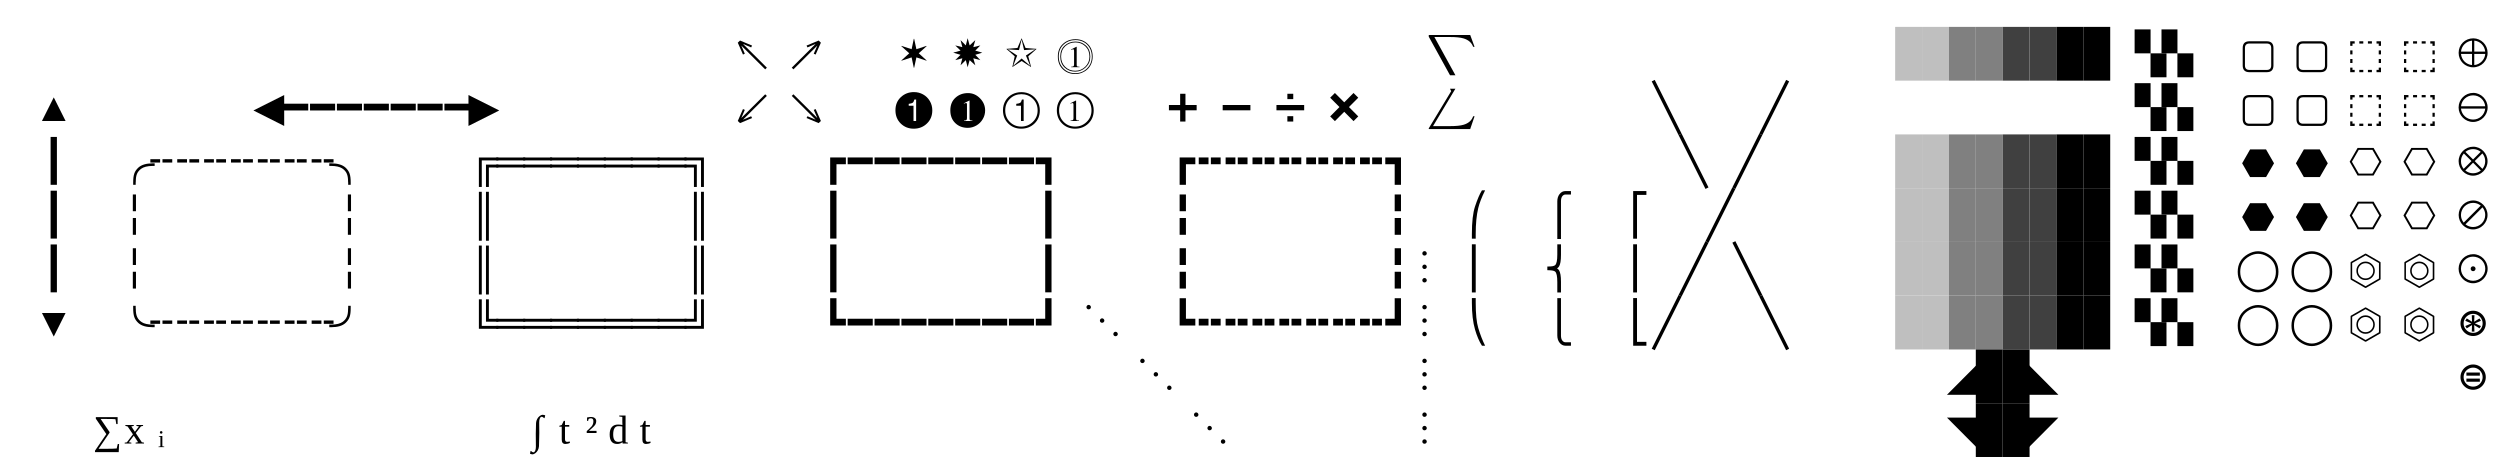
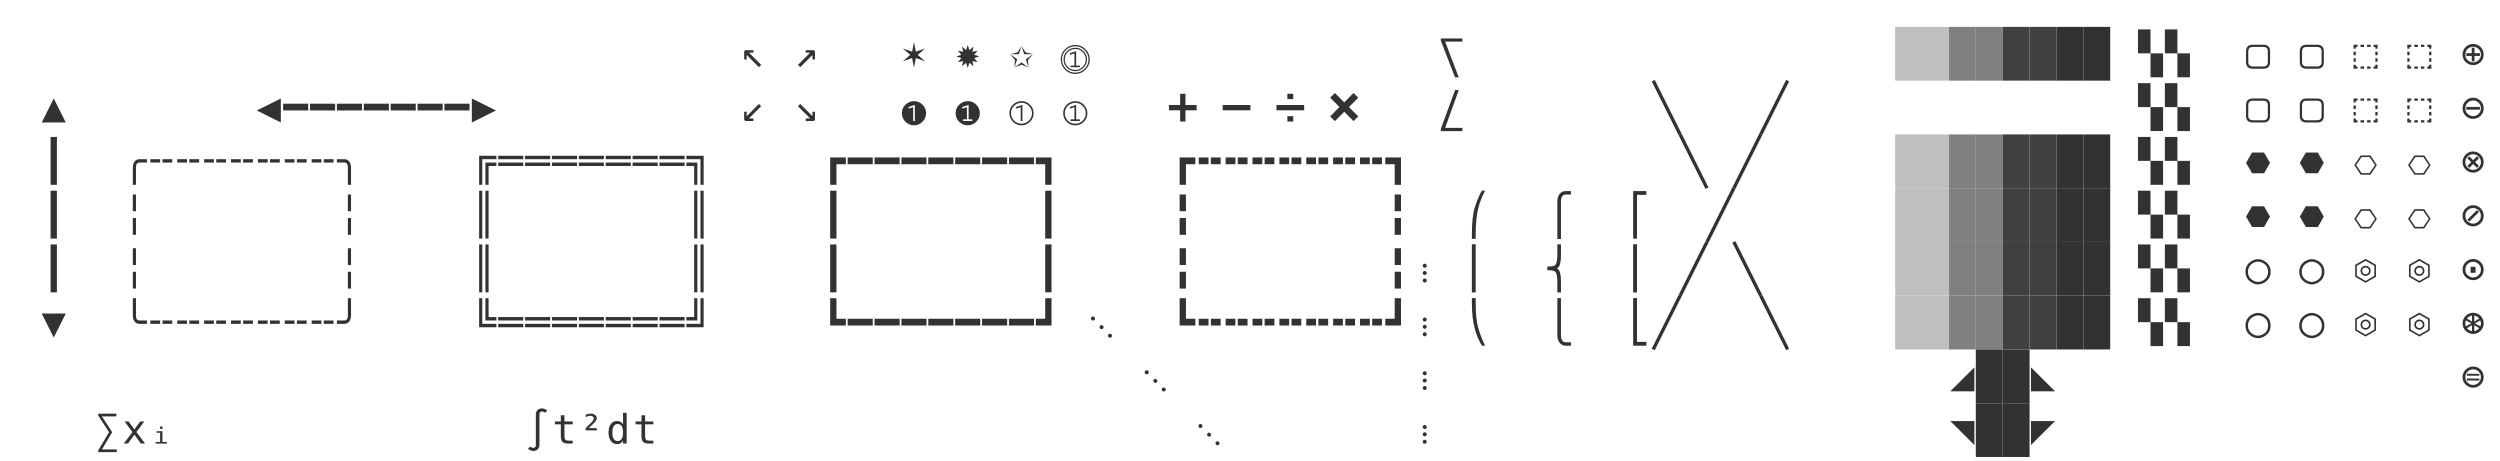
- <svg xmlns="http://www.w3.org/2000/svg" class="diagram" version="1.1" height="137" width="744">
+ <svg xmlns="http://www.w3.org/2000/svg" class="diagram" version="1.1" height="137" width="744" font-family="Menlo,Lucida Console,monospace">
+   <style type="text/css">
+      svg { color: #323232; }
+    @media (prefers-color-scheme: dark) {
+      svg { color: #C8C8C8; }
+ </style>
  <g transform="translate(8,16)">
    <text text-anchor="middle" x="8" y="20" fill="currentColor" style="font-size:1em">▲</text>
    <text text-anchor="middle" x="8" y="36" fill="currentColor" style="font-size:1em">┃</text>
    <text text-anchor="middle" x="8" y="52" fill="currentColor" style="font-size:1em">┃</text>
    <text text-anchor="middle" x="8" y="68" fill="currentColor" style="font-size:1em">┃</text>
    <text text-anchor="middle" x="8" y="84" fill="currentColor" style="font-size:1em">▼</text>
    <text text-anchor="middle" x="24" y="116" fill="currentColor" style="font-size:1em">∑</text>
    <text text-anchor="middle" x="32" y="36" fill="currentColor" style="font-size:1em">╭</text>
    <text text-anchor="middle" x="32" y="52" fill="currentColor" style="font-size:1em">╎</text>
    <text text-anchor="middle" x="32" y="68" fill="currentColor" style="font-size:1em">╎</text>
    <text text-anchor="middle" x="32" y="84" fill="currentColor" style="font-size:1em">╰</text>
    <text text-anchor="middle" x="32" y="116" fill="currentColor" style="font-size:1em">x</text>
    <text text-anchor="middle" x="40" y="36" fill="currentColor" style="font-size:1em">╌</text>
    <text text-anchor="middle" x="40" y="84" fill="currentColor" style="font-size:1em">╌</text>
    <text text-anchor="middle" x="40" y="116" fill="currentColor" style="font-size:1em">ᵢ</text>
    <text text-anchor="middle" x="48" y="36" fill="currentColor" style="font-size:1em">╌</text>
    <text text-anchor="middle" x="48" y="84" fill="currentColor" style="font-size:1em">╌</text>
    <text text-anchor="middle" x="56" y="36" fill="currentColor" style="font-size:1em">╌</text>
    <text text-anchor="middle" x="56" y="84" fill="currentColor" style="font-size:1em">╌</text>
    <text text-anchor="middle" x="64" y="36" fill="currentColor" style="font-size:1em">╌</text>
    <text text-anchor="middle" x="64" y="84" fill="currentColor" style="font-size:1em">╌</text>
    <text text-anchor="middle" x="72" y="20" fill="currentColor" style="font-size:1em">◀</text>
    <text text-anchor="middle" x="72" y="36" fill="currentColor" style="font-size:1em">╌</text>
    <text text-anchor="middle" x="72" y="84" fill="currentColor" style="font-size:1em">╌</text>
    <text text-anchor="middle" x="80" y="20" fill="currentColor" style="font-size:1em">━</text>
    <text text-anchor="middle" x="80" y="36" fill="currentColor" style="font-size:1em">╌</text>
    <text text-anchor="middle" x="80" y="84" fill="currentColor" style="font-size:1em">╌</text>
    <text text-anchor="middle" x="88" y="20" fill="currentColor" style="font-size:1em">━</text>
    <text text-anchor="middle" x="88" y="36" fill="currentColor" style="font-size:1em">╌</text>
    <text text-anchor="middle" x="88" y="84" fill="currentColor" style="font-size:1em">╌</text>
    <text text-anchor="middle" x="96" y="20" fill="currentColor" style="font-size:1em">━</text>
    <text text-anchor="middle" x="96" y="36" fill="currentColor" style="font-size:1em">╮</text>
    <text text-anchor="middle" x="96" y="52" fill="currentColor" style="font-size:1em">╎</text>
    <text text-anchor="middle" x="96" y="68" fill="currentColor" style="font-size:1em">╎</text>
    <text text-anchor="middle" x="96" y="84" fill="currentColor" style="font-size:1em">╯</text>
    <text text-anchor="middle" x="104" y="20" fill="currentColor" style="font-size:1em">━</text>
    <text text-anchor="middle" x="112" y="20" fill="currentColor" style="font-size:1em">━</text>
    <text text-anchor="middle" x="120" y="20" fill="currentColor" style="font-size:1em">━</text>
    <text text-anchor="middle" x="128" y="20" fill="currentColor" style="font-size:1em">━</text>
    <text text-anchor="middle" x="136" y="20" fill="currentColor" style="font-size:1em">▶</text>
    <text text-anchor="middle" x="136" y="36" fill="currentColor" style="font-size:1em">╔</text>
    <text text-anchor="middle" x="136" y="52" fill="currentColor" style="font-size:1em">║</text>
    <text text-anchor="middle" x="136" y="68" fill="currentColor" style="font-size:1em">║</text>
    <text text-anchor="middle" x="136" y="84" fill="currentColor" style="font-size:1em">╚</text>
    <text text-anchor="middle" x="144" y="36" fill="currentColor" style="font-size:1em">═</text>
    <text text-anchor="middle" x="144" y="84" fill="currentColor" style="font-size:1em">═</text>
    <text text-anchor="middle" x="152" y="36" fill="currentColor" style="font-size:1em">═</text>
    <text text-anchor="middle" x="152" y="84" fill="currentColor" style="font-size:1em">═</text>
    <text text-anchor="middle" x="152" y="116" fill="currentColor" style="font-size:1em">∫</text>
    <text text-anchor="middle" x="160" y="36" fill="currentColor" style="font-size:1em">═</text>
    <text text-anchor="middle" x="160" y="84" fill="currentColor" style="font-size:1em">═</text>
    <text text-anchor="middle" x="160" y="116" fill="currentColor" style="font-size:1em">t</text>
    <text text-anchor="middle" x="168" y="36" fill="currentColor" style="font-size:1em">═</text>
    <text text-anchor="middle" x="168" y="84" fill="currentColor" style="font-size:1em">═</text>
    <text text-anchor="middle" x="168" y="116" fill="currentColor" style="font-size:1em">²</text>
    <text text-anchor="middle" x="176" y="36" fill="currentColor" style="font-size:1em">═</text>
    <text text-anchor="middle" x="176" y="84" fill="currentColor" style="font-size:1em">═</text>
    <text text-anchor="middle" x="176" y="116" fill="currentColor" style="font-size:1em">d</text>
    <text text-anchor="middle" x="184" y="36" fill="currentColor" style="font-size:1em">═</text>
    <text text-anchor="middle" x="184" y="84" fill="currentColor" style="font-size:1em">═</text>
    <text text-anchor="middle" x="184" y="116" fill="currentColor" style="font-size:1em">t</text>
    <text text-anchor="middle" x="192" y="36" fill="currentColor" style="font-size:1em">═</text>
    <text text-anchor="middle" x="192" y="84" fill="currentColor" style="font-size:1em">═</text>
    <text text-anchor="middle" x="200" y="36" fill="currentColor" style="font-size:1em">╗</text>
    <text text-anchor="middle" x="200" y="52" fill="currentColor" style="font-size:1em">║</text>
    <text text-anchor="middle" x="200" y="68" fill="currentColor" style="font-size:1em">║</text>
    <text text-anchor="middle" x="200" y="84" fill="currentColor" style="font-size:1em">╝</text>
    <text text-anchor="middle" x="216" y="4" fill="currentColor" style="font-size:1em">↖</text>
    <text text-anchor="middle" x="216" y="20" fill="currentColor" style="font-size:1em">↙</text>
    <text text-anchor="middle" x="232" y="4" fill="currentColor" style="font-size:1em">↗</text>
    <text text-anchor="middle" x="232" y="20" fill="currentColor" style="font-size:1em">↘</text>
    <text text-anchor="middle" x="240" y="36" fill="currentColor" style="font-size:1em">┏</text>
    <text text-anchor="middle" x="240" y="52" fill="currentColor" style="font-size:1em">┃</text>
    <text text-anchor="middle" x="240" y="68" fill="currentColor" style="font-size:1em">┃</text>
    <text text-anchor="middle" x="240" y="84" fill="currentColor" style="font-size:1em">┗</text>
    <text text-anchor="middle" x="248" y="36" fill="currentColor" style="font-size:1em">━</text>
    <text text-anchor="middle" x="248" y="84" fill="currentColor" style="font-size:1em">━</text>
    <text text-anchor="middle" x="256" y="36" fill="currentColor" style="font-size:1em">━</text>
    <text text-anchor="middle" x="256" y="84" fill="currentColor" style="font-size:1em">━</text>
    <text text-anchor="middle" x="264" y="4" fill="currentColor" style="font-size:1em">✶</text>
    <text text-anchor="middle" x="264" y="20" fill="currentColor" style="font-size:1em">➊</text>
    <text text-anchor="middle" x="264" y="36" fill="currentColor" style="font-size:1em">━</text>
    <text text-anchor="middle" x="264" y="84" fill="currentColor" style="font-size:1em">━</text>
    <text text-anchor="middle" x="272" y="36" fill="currentColor" style="font-size:1em">━</text>
    <text text-anchor="middle" x="272" y="84" fill="currentColor" style="font-size:1em">━</text>
    <text text-anchor="middle" x="280" y="4" fill="currentColor" style="font-size:1em">✹</text>
    <text text-anchor="middle" x="280" y="20" fill="currentColor" style="font-size:1em">❶</text>
    <text text-anchor="middle" x="280" y="36" fill="currentColor" style="font-size:1em">━</text>
    <text text-anchor="middle" x="280" y="84" fill="currentColor" style="font-size:1em">━</text>
    <text text-anchor="middle" x="288" y="36" fill="currentColor" style="font-size:1em">━</text>
    <text text-anchor="middle" x="288" y="84" fill="currentColor" style="font-size:1em">━</text>
    <text text-anchor="middle" x="296" y="4" fill="currentColor" style="font-size:1em">✩</text>
    <text text-anchor="middle" x="296" y="20" fill="currentColor" style="font-size:1em">➀</text>
    <text text-anchor="middle" x="296" y="36" fill="currentColor" style="font-size:1em">━</text>
    <text text-anchor="middle" x="296" y="84" fill="currentColor" style="font-size:1em">━</text>
    <text text-anchor="middle" x="304" y="36" fill="currentColor" style="font-size:1em">┓</text>
    <text text-anchor="middle" x="304" y="52" fill="currentColor" style="font-size:1em">┃</text>
    <text text-anchor="middle" x="304" y="68" fill="currentColor" style="font-size:1em">┃</text>
    <text text-anchor="middle" x="304" y="84" fill="currentColor" style="font-size:1em">┛</text>
    <text text-anchor="middle" x="312" y="4" fill="currentColor" style="font-size:1em">⓵</text>
    <text text-anchor="middle" x="312" y="20" fill="currentColor" style="font-size:1em">①</text>
    <text text-anchor="middle" x="320" y="84" fill="currentColor" style="font-size:1em">⋱</text>
    <text text-anchor="middle" x="336" y="100" fill="currentColor" style="font-size:1em">⋱</text>
    <text text-anchor="middle" x="344" y="20" fill="currentColor" style="font-size:1em">➕</text>
    <text text-anchor="middle" x="344" y="36" fill="currentColor" style="font-size:1em">┏</text>
    <text text-anchor="middle" x="344" y="52" fill="currentColor" style="font-size:1em">╏</text>
    <text text-anchor="middle" x="344" y="68" fill="currentColor" style="font-size:1em">╏</text>
    <text text-anchor="middle" x="344" y="84" fill="currentColor" style="font-size:1em">┗</text>
    <text text-anchor="middle" x="352" y="36" fill="currentColor" style="font-size:1em">╍</text>
    <text text-anchor="middle" x="352" y="84" fill="currentColor" style="font-size:1em">╍</text>
    <text text-anchor="middle" x="352" y="116" fill="currentColor" style="font-size:1em">⋱</text>
    <text text-anchor="middle" x="360" y="20" fill="currentColor" style="font-size:1em">➖</text>
    <text text-anchor="middle" x="360" y="36" fill="currentColor" style="font-size:1em">╍</text>
    <text text-anchor="middle" x="360" y="84" fill="currentColor" style="font-size:1em">╍</text>
    <text text-anchor="middle" x="368" y="36" fill="currentColor" style="font-size:1em">╍</text>
    <text text-anchor="middle" x="368" y="84" fill="currentColor" style="font-size:1em">╍</text>
    <text text-anchor="middle" x="376" y="20" fill="currentColor" style="font-size:1em">➗</text>
    <text text-anchor="middle" x="376" y="36" fill="currentColor" style="font-size:1em">╍</text>
    <text text-anchor="middle" x="376" y="84" fill="currentColor" style="font-size:1em">╍</text>
    <text text-anchor="middle" x="384" y="36" fill="currentColor" style="font-size:1em">╍</text>
    <text text-anchor="middle" x="384" y="84" fill="currentColor" style="font-size:1em">╍</text>
    <text text-anchor="middle" x="392" y="20" fill="currentColor" style="font-size:1em">❌</text>
    <text text-anchor="middle" x="392" y="36" fill="currentColor" style="font-size:1em">╍</text>
    <text text-anchor="middle" x="392" y="84" fill="currentColor" style="font-size:1em">╍</text>
    <text text-anchor="middle" x="400" y="36" fill="currentColor" style="font-size:1em">╍</text>
    <text text-anchor="middle" x="400" y="84" fill="currentColor" style="font-size:1em">╍</text>
    <text text-anchor="middle" x="408" y="36" fill="currentColor" style="font-size:1em">┓</text>
    <text text-anchor="middle" x="408" y="52" fill="currentColor" style="font-size:1em">╏</text>
    <text text-anchor="middle" x="408" y="68" fill="currentColor" style="font-size:1em">╏</text>
    <text text-anchor="middle" x="408" y="84" fill="currentColor" style="font-size:1em">┛</text>
    <text text-anchor="middle" x="416" y="68" fill="currentColor" style="font-size:1em">⋮</text>
    <text text-anchor="middle" x="416" y="84" fill="currentColor" style="font-size:1em">⋮</text>
    <text text-anchor="middle" x="416" y="100" fill="currentColor" style="font-size:1em">⋮</text>
    <text text-anchor="middle" x="416" y="116" fill="currentColor" style="font-size:1em">⋮</text>
    <text text-anchor="middle" x="424" y="4" fill="currentColor" style="font-size:1em">⎲</text>
    <text text-anchor="middle" x="424" y="20" fill="currentColor" style="font-size:1em">⎳</text>
    <text text-anchor="middle" x="432" y="52" fill="currentColor" style="font-size:1em">⎛</text>
    <text text-anchor="middle" x="432" y="68" fill="currentColor" style="font-size:1em">⎜</text>
    <text text-anchor="middle" x="432" y="84" fill="currentColor" style="font-size:1em">⎝</text>
    <text text-anchor="middle" x="456" y="52" fill="currentColor" style="font-size:1em">⎧</text>
    <text text-anchor="middle" x="456" y="68" fill="currentColor" style="font-size:1em">⎨</text>
    <text text-anchor="middle" x="456" y="84" fill="currentColor" style="font-size:1em">⎩</text>
    <text text-anchor="middle" x="480" y="52" fill="currentColor" style="font-size:1em">⎡</text>
    <text text-anchor="middle" x="480" y="68" fill="currentColor" style="font-size:1em">⎢</text>
    <text text-anchor="middle" x="480" y="84" fill="currentColor" style="font-size:1em">⎣</text>
    <path d="M 484,8 L 492,24" fill="none" stroke="currentColor" />
    <path d="M 484,88 L 492,72" fill="none" stroke="currentColor" />
    <path d="M 492,24 L 500,40" fill="none" stroke="currentColor" />
    <path d="M 492,72 L 500,56" fill="none" stroke="currentColor" />
    <path d="M 500,56 L 508,40" fill="none" stroke="currentColor" />
    <path d="M 508,40 L 516,24" fill="none" stroke="currentColor" />
    <path d="M 508,56 L 516,72" fill="none" stroke="currentColor" />
    <path d="M 516,24 L 524,8" fill="none" stroke="currentColor" />
    <path d="M 516,72 L 524,88" fill="none" stroke="currentColor" />
    <rect x="556" y="-8" width="8" height="16" fill="rgb(191,191,191)" />
    <rect x="556" y="24" width="8" height="16" fill="rgb(191,191,191)" />
    <rect x="556" y="40" width="8" height="16" fill="rgb(191,191,191)" />
    <rect x="556" y="56" width="8" height="16" fill="rgb(191,191,191)" />
    <rect x="556" y="72" width="8" height="16" fill="rgb(191,191,191)" />
    <rect x="564" y="-8" width="8" height="16" fill="rgb(191,191,191)" />
    <rect x="564" y="24" width="8" height="16" fill="rgb(191,191,191)" />
    <rect x="564" y="40" width="8" height="16" fill="rgb(191,191,191)" />
    <rect x="564" y="56" width="8" height="16" fill="rgb(191,191,191)" />
    <rect x="564" y="72" width="8" height="16" fill="rgb(191,191,191)" />
    <rect x="572" y="-8" width="8" height="16" fill="rgb(128,128,128)" />
    <rect x="572" y="24" width="8" height="16" fill="rgb(128,128,128)" />
    <rect x="572" y="40" width="8" height="16" fill="rgb(128,128,128)" />
    <rect x="572" y="56" width="8" height="16" fill="rgb(128,128,128)" />
    <rect x="572" y="72" width="8" height="16" fill="rgb(128,128,128)" />
    <text text-anchor="middle" x="576" y="100" fill="currentColor" style="font-size:1em">◢</text>
    <text text-anchor="middle" x="576" y="116" fill="currentColor" style="font-size:1em">◥</text>
    <rect x="580" y="-8" width="8" height="16" fill="rgb(128,128,128)" />
    <rect x="580" y="24" width="8" height="16" fill="rgb(128,128,128)" />
    <rect x="580" y="40" width="8" height="16" fill="rgb(128,128,128)" />
    <rect x="580" y="56" width="8" height="16" fill="rgb(128,128,128)" />
    <rect x="580" y="72" width="8" height="16" fill="rgb(128,128,128)" />
    <rect x="580" y="88" width="8" height="16" fill="currentColor" />
    <rect x="580" y="104" width="8" height="16" fill="currentColor" />
    <rect x="588" y="-8" width="8" height="16" fill="rgb(64,64,64)" />
    <rect x="588" y="24" width="8" height="16" fill="rgb(64,64,64)" />
    <rect x="588" y="40" width="8" height="16" fill="rgb(64,64,64)" />
    <rect x="588" y="56" width="8" height="16" fill="rgb(64,64,64)" />
    <rect x="588" y="72" width="8" height="16" fill="rgb(64,64,64)" />
    <rect x="588" y="88" width="8" height="16" fill="currentColor" />
    <rect x="588" y="104" width="8" height="16" fill="currentColor" />
    <rect x="596" y="-8" width="8" height="16" fill="rgb(64,64,64)" />
    <rect x="596" y="24" width="8" height="16" fill="rgb(64,64,64)" />
    <rect x="596" y="40" width="8" height="16" fill="rgb(64,64,64)" />
    <rect x="596" y="56" width="8" height="16" fill="rgb(64,64,64)" />
    <rect x="596" y="72" width="8" height="16" fill="rgb(64,64,64)" />
    <text text-anchor="middle" x="600" y="100" fill="currentColor" style="font-size:1em">◣</text>
    <text text-anchor="middle" x="600" y="116" fill="currentColor" style="font-size:1em">◤</text>
    <rect x="604" y="-8" width="8" height="16" fill="currentColor" />
    <rect x="604" y="24" width="8" height="16" fill="currentColor" />
    <rect x="604" y="40" width="8" height="16" fill="currentColor" />
    <rect x="604" y="56" width="8" height="16" fill="currentColor" />
    <rect x="604" y="72" width="8" height="16" fill="currentColor" />
    <rect x="612" y="-8" width="8" height="16" fill="currentColor" />
    <rect x="612" y="24" width="8" height="16" fill="currentColor" />
    <rect x="612" y="40" width="8" height="16" fill="currentColor" />
    <rect x="612" y="56" width="8" height="16" fill="currentColor" />
    <rect x="612" y="72" width="8" height="16" fill="currentColor" />
    <text text-anchor="middle" x="632" y="4" fill="currentColor" style="font-size:1em">▚</text>
    <text text-anchor="middle" x="632" y="20" fill="currentColor" style="font-size:1em">▚</text>
    <text text-anchor="middle" x="632" y="36" fill="currentColor" style="font-size:1em">▚</text>
    <text text-anchor="middle" x="632" y="52" fill="currentColor" style="font-size:1em">▚</text>
    <text text-anchor="middle" x="632" y="68" fill="currentColor" style="font-size:1em">▚</text>
    <text text-anchor="middle" x="632" y="84" fill="currentColor" style="font-size:1em">▚</text>
    <text text-anchor="middle" x="640" y="4" fill="currentColor" style="font-size:1em">▚</text>
    <text text-anchor="middle" x="640" y="20" fill="currentColor" style="font-size:1em">▚</text>
    <text text-anchor="middle" x="640" y="36" fill="currentColor" style="font-size:1em">▚</text>
    <text text-anchor="middle" x="640" y="52" fill="currentColor" style="font-size:1em">▚</text>
    <text text-anchor="middle" x="640" y="68" fill="currentColor" style="font-size:1em">▚</text>
    <text text-anchor="middle" x="640" y="84" fill="currentColor" style="font-size:1em">▚</text>
    <text text-anchor="middle" x="664" y="4" fill="currentColor" style="font-size:1em">▢</text>
    <text text-anchor="middle" x="664" y="20" fill="currentColor" style="font-size:1em">▢</text>
    <text text-anchor="middle" x="664" y="36" fill="currentColor" style="font-size:1em">⬣</text>
    <text text-anchor="middle" x="664" y="52" fill="currentColor" style="font-size:1em">⬣</text>
    <text text-anchor="middle" x="664" y="68" fill="currentColor" style="font-size:1em">◯</text>
    <text text-anchor="middle" x="664" y="84" fill="currentColor" style="font-size:1em">◯</text>
    <text text-anchor="middle" x="680" y="4" fill="currentColor" style="font-size:1em">▢</text>
    <text text-anchor="middle" x="680" y="20" fill="currentColor" style="font-size:1em">▢</text>
    <text text-anchor="middle" x="680" y="36" fill="currentColor" style="font-size:1em">⬣</text>
    <text text-anchor="middle" x="680" y="52" fill="currentColor" style="font-size:1em">⬣</text>
    <text text-anchor="middle" x="680" y="68" fill="currentColor" style="font-size:1em">◯</text>
    <text text-anchor="middle" x="680" y="84" fill="currentColor" style="font-size:1em">◯</text>
    <text text-anchor="middle" x="696" y="4" fill="currentColor" style="font-size:1em">⬚</text>
    <text text-anchor="middle" x="696" y="20" fill="currentColor" style="font-size:1em">⬚</text>
    <text text-anchor="middle" x="696" y="36" fill="currentColor" style="font-size:1em">⎔</text>
    <text text-anchor="middle" x="696" y="52" fill="currentColor" style="font-size:1em">⎔</text>
    <text text-anchor="middle" x="696" y="68" fill="currentColor" style="font-size:1em">⏣</text>
    <text text-anchor="middle" x="696" y="84" fill="currentColor" style="font-size:1em">⏣</text>
    <text text-anchor="middle" x="712" y="4" fill="currentColor" style="font-size:1em">⬚</text>
    <text text-anchor="middle" x="712" y="20" fill="currentColor" style="font-size:1em">⬚</text>
    <text text-anchor="middle" x="712" y="36" fill="currentColor" style="font-size:1em">⎔</text>
    <text text-anchor="middle" x="712" y="52" fill="currentColor" style="font-size:1em">⎔</text>
    <text text-anchor="middle" x="712" y="68" fill="currentColor" style="font-size:1em">⏣</text>
    <text text-anchor="middle" x="712" y="84" fill="currentColor" style="font-size:1em">⏣</text>
    <text text-anchor="middle" x="728" y="4" fill="currentColor" style="font-size:1em">⊕</text>
    <text text-anchor="middle" x="728" y="20" fill="currentColor" style="font-size:1em">⊖</text>
    <text text-anchor="middle" x="728" y="36" fill="currentColor" style="font-size:1em">⊗</text>
    <text text-anchor="middle" x="728" y="52" fill="currentColor" style="font-size:1em">⊘</text>
    <text text-anchor="middle" x="728" y="68" fill="currentColor" style="font-size:1em">⊙</text>
    <text text-anchor="middle" x="728" y="84" fill="currentColor" style="font-size:1em">⊛</text>
    <text text-anchor="middle" x="728" y="100" fill="currentColor" style="font-size:1em">⊜</text>
  </g>
</svg>
